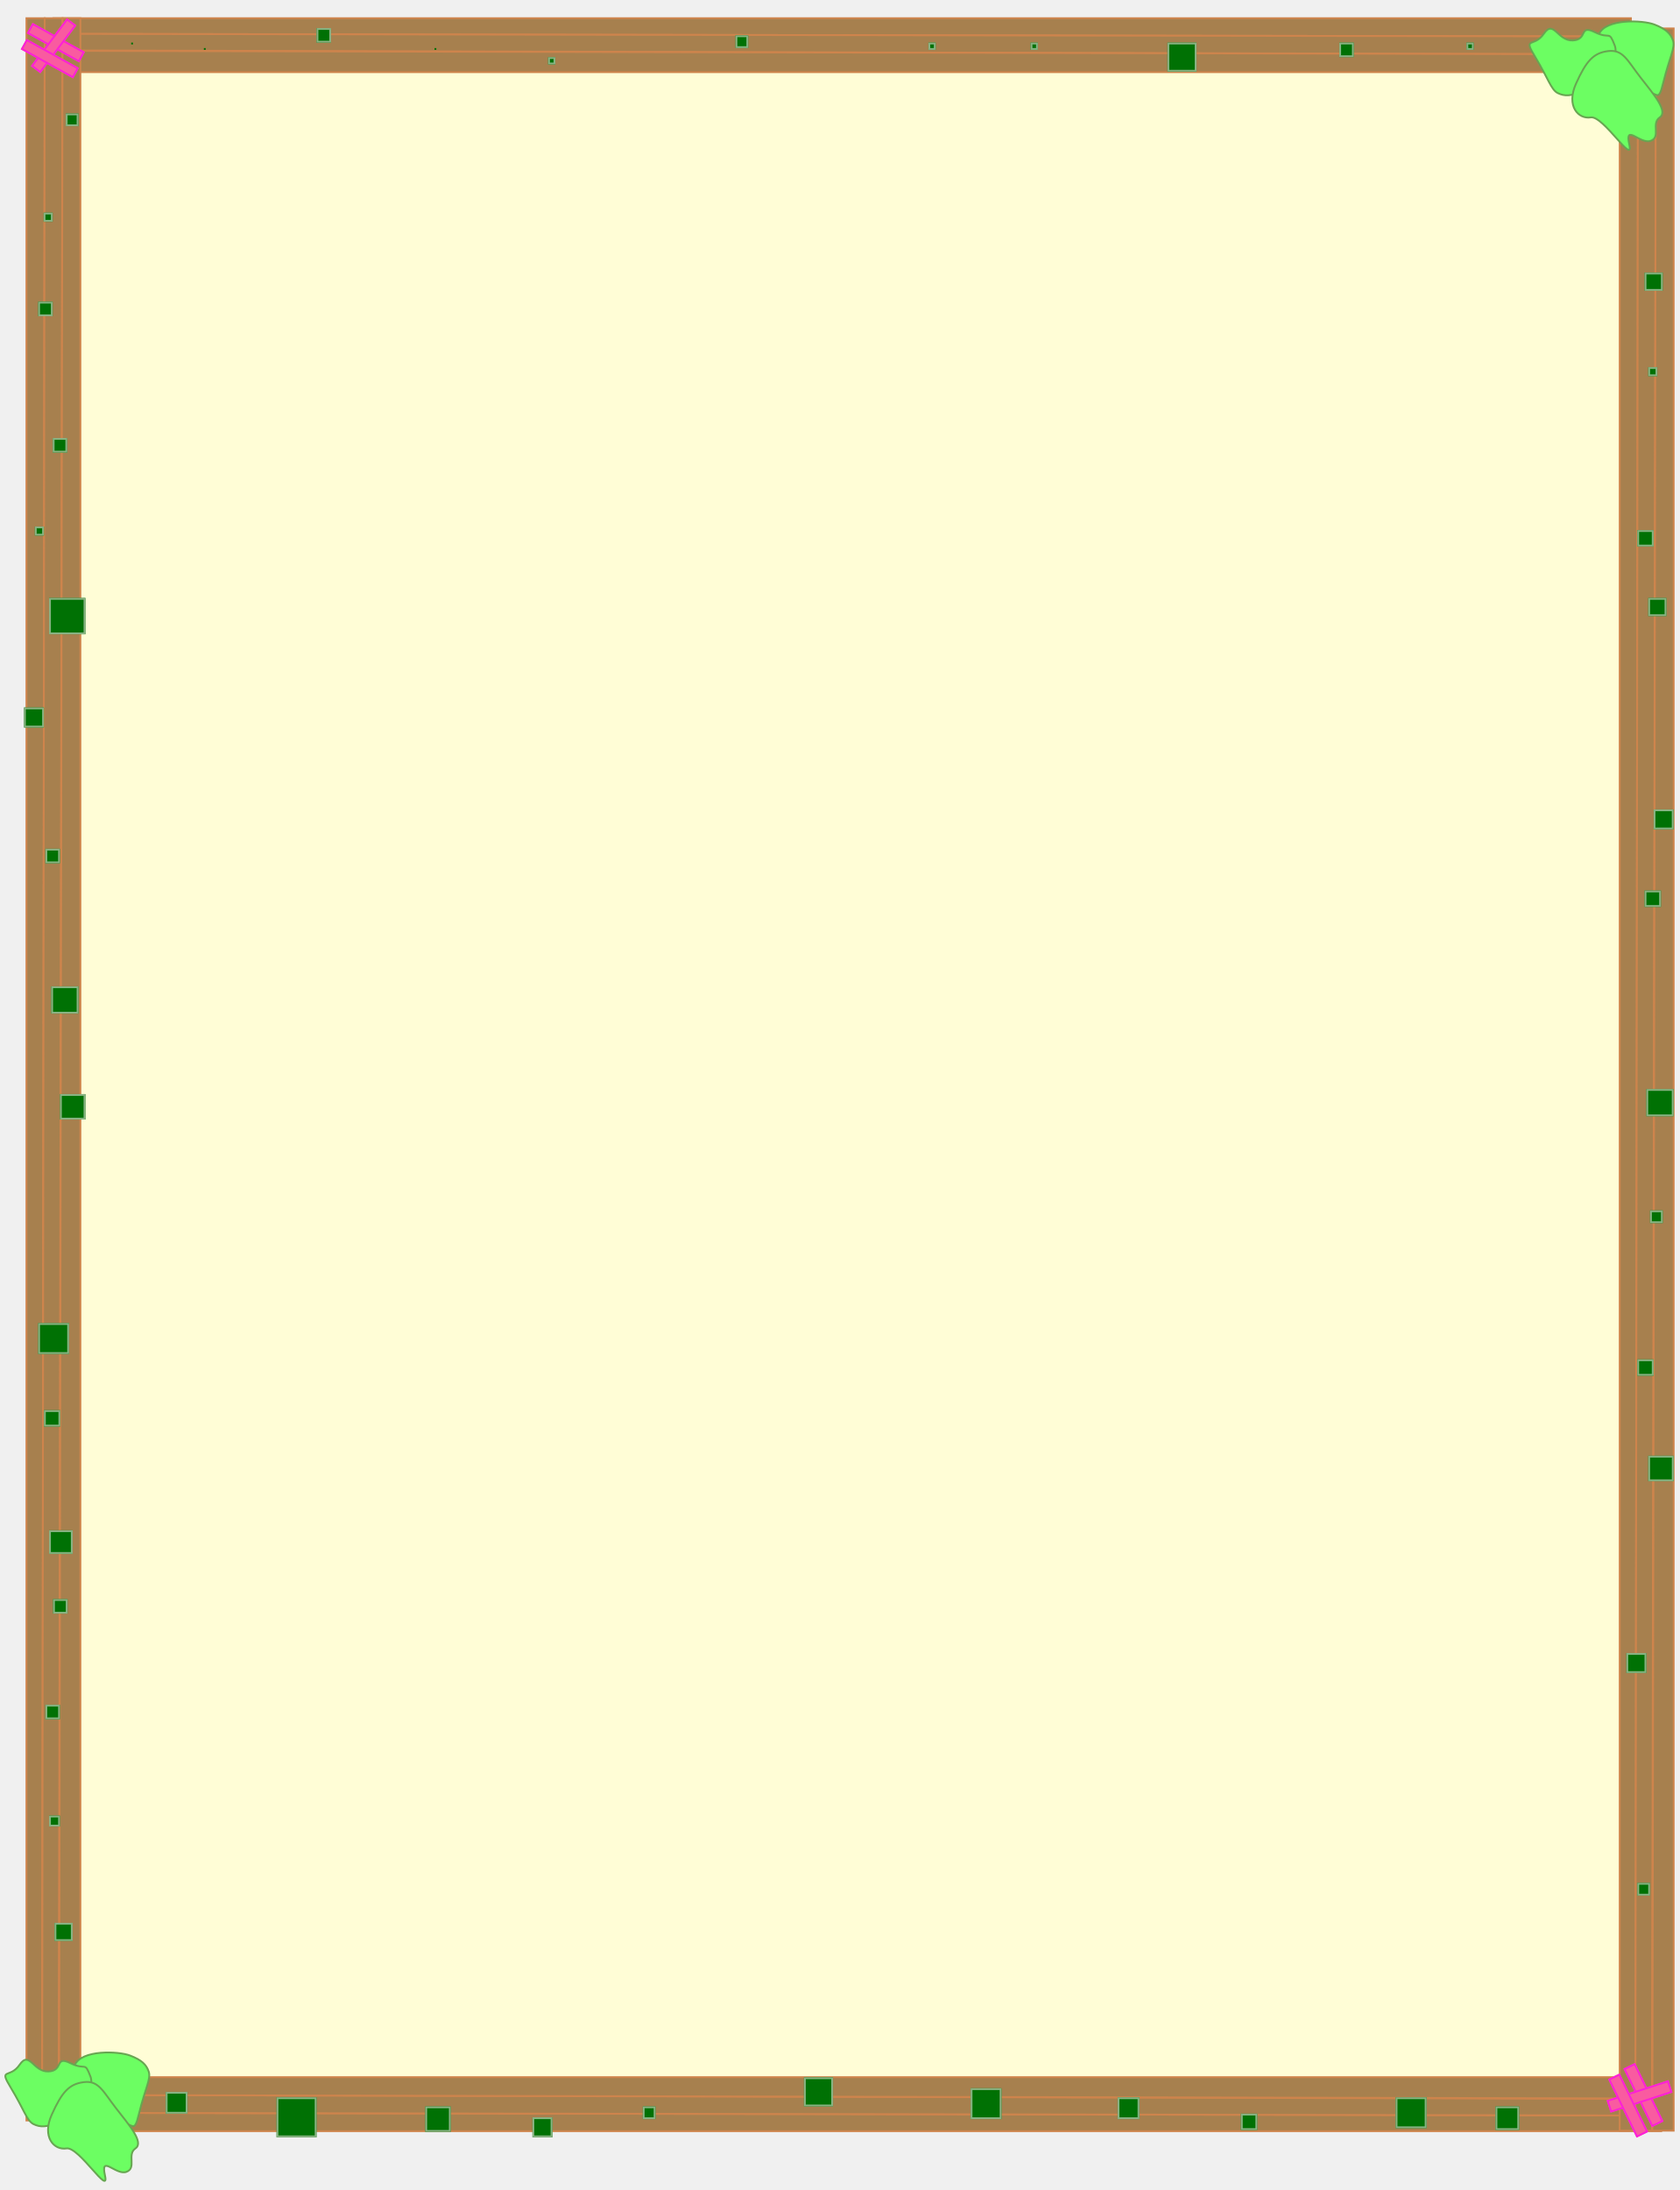
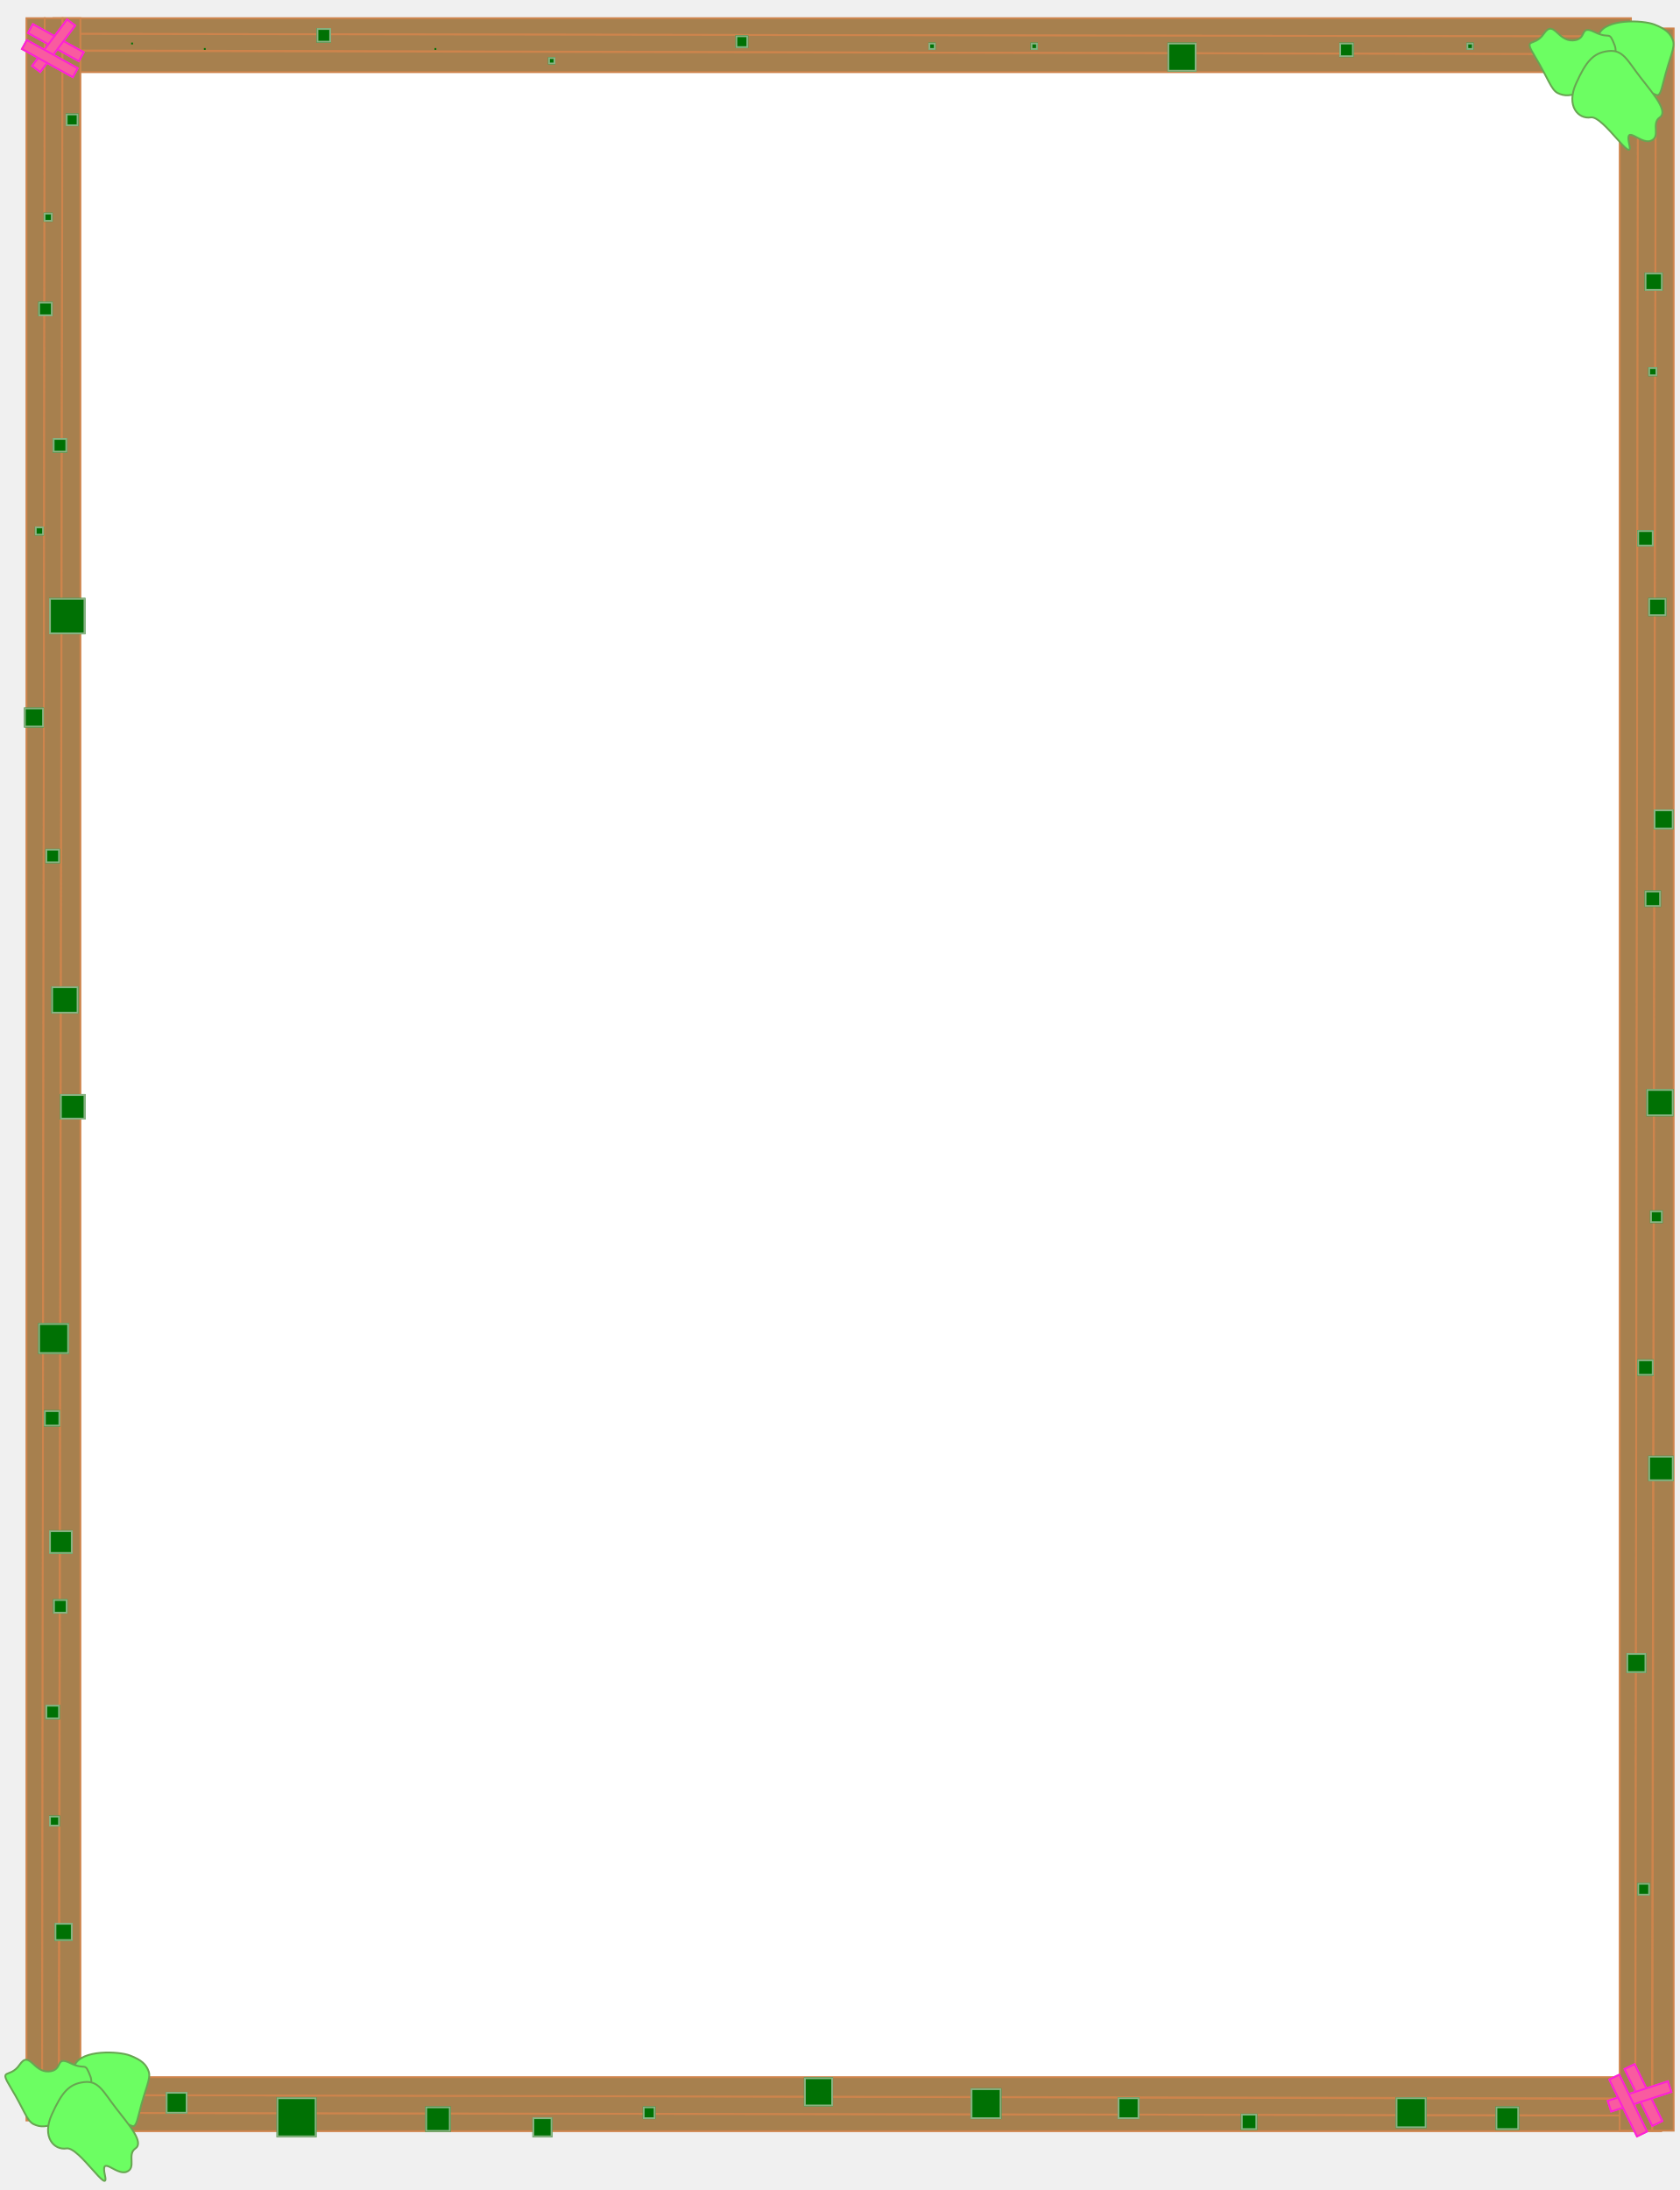
<svg xmlns="http://www.w3.org/2000/svg" width="924" height="1205" viewBox="0 0 924 1205">
  <defs>
    <clipPath id="clip-やきそば枠_スマホ">
      <rect width="924" height="1205" />
    </clipPath>
  </defs>
-   <rect x="30" y="30" width="880" height="1130" fill="#fffdd6" />
+   <rect x="30" y="30" width="880" height="1130" fill="#ffffff" />
  <g id="やきそば枠_スマホ" clip-path="url(#clip-やきそば枠_スマホ)">
    <g id="グループ_247" data-name="グループ 247" transform="translate(-946.815 -1423.562)">
      <g id="グループ_237" data-name="グループ 237" transform="translate(1844.287 1433.562) rotate(90)">
        <path id="パス_20" data-name="パス 20" d="M0,0V868.075H8.622L10.059,0Z" fill="#a7804e" stroke="#ce844c" stroke-width="1" />
        <path id="パス_21" data-name="パス 21" d="M1.437,0,0,868.075H9.1L11.256,0Z" transform="translate(8.622)" fill="#a7804e" stroke="#ce844c" stroke-width="1" />
        <path id="パス_22" data-name="パス 22" d="M1.916,0,0,868.075H11.735V0Z" transform="translate(17.962)" fill="#a7804e" stroke="#ce844c" stroke-width="1" />
      </g>
      <g id="グループ_238" data-name="グループ 238" transform="translate(992.887 2596.178) rotate(-90)">
        <path id="パス_20-2" data-name="パス 20" d="M0,0V868.074H8.622L10.059,0Z" transform="translate(0)" fill="#a7804e" stroke="#ce844c" stroke-width="1" />
        <path id="パス_21-2" data-name="パス 21" d="M1.437,0,0,868.074H9.1L11.256,0Z" transform="translate(8.622)" fill="#a7804e" stroke="#ce844c" stroke-width="1" />
        <path id="パス_22-2" data-name="パス 22" d="M1.916,0,0,868.074H11.735V0Z" transform="translate(17.962)" fill="#a7804e" stroke="#ce844c" stroke-width="1" />
      </g>
      <g id="グループ_239" data-name="グループ 239" transform="translate(1838.118 -1547.651)">
        <path id="パス_20-3" data-name="パス 20" d="M0,0V1156.735H8.622L10.059,0Z" transform="translate(0 2986.845)" fill="#a7804e" stroke="#ce844c" stroke-width="1" />
        <path id="パス_21-3" data-name="パス 21" d="M1.437,0,0,1156.735H9.1L11.256,0Z" transform="translate(8.622 2986.845)" fill="#a7804e" stroke="#ce844c" stroke-width="1" />
        <path id="パス_22-3" data-name="パス 22" d="M1.916,0,0,1156.735H11.735V0Z" transform="translate(17.962 2986.845)" fill="#a7804e" stroke="#ce844c" stroke-width="1" />
      </g>
      <g id="グループ_240" data-name="グループ 240" transform="translate(961.363 -1548.615)">
        <path id="パス_20-4" data-name="パス 20" d="M0,0V1156.735H8.622L10.059,0Z" transform="translate(0 2982.177)" fill="#a7804e" stroke="#ce844c" stroke-width="1" />
        <path id="パス_21-4" data-name="パス 21" d="M1.437,0,0,1156.735H9.1L11.256,0Z" transform="translate(8.622 2982.177)" fill="#a7804e" stroke="#ce844c" stroke-width="1" />
        <path id="パス_22-4" data-name="パス 22" d="M1.916,0,0,1156.735H11.735V0Z" transform="translate(17.962 2982.177)" fill="#a7804e" stroke="#ce844c" stroke-width="1" />
      </g>
      <g id="グループ_246" data-name="グループ 246" transform="translate(943.815 1423.562)">
        <g id="グループ_241" data-name="グループ 241" transform="translate(14.403 10)">
          <g id="長方形_87" data-name="長方形 87" transform="translate(6.498 2.578) rotate(29)" fill="#f95ba0" stroke="#fc20d7" stroke-width="1">
            <rect width="32.993" height="6.599" stroke="none" />
            <rect x="0.5" y="0.5" width="31.993" height="5.599" fill="none" />
          </g>
          <g id="長方形_88" data-name="長方形 88" transform="matrix(-0.602, 0.799, -0.799, -0.602, 30.682, 3.971)" fill="#f95ba0" stroke="#fc20d7" stroke-width="1">
            <rect width="32.993" height="6.599" stroke="none" />
            <rect x="0.5" y="0.5" width="31.993" height="5.599" fill="none" />
          </g>
          <g id="長方形_89" data-name="長方形 89" transform="translate(3.199 11.376) rotate(29)" fill="#f95ba0" stroke="#fc20d7" stroke-width="1">
            <rect width="32.993" height="6.599" stroke="none" />
            <rect x="0.5" y="0.5" width="31.993" height="5.599" fill="none" />
          </g>
        </g>
        <g id="グループ_242" data-name="グループ 242" transform="matrix(0.819, 0.574, -0.574, 0.819, 898.564, 1128.735)">
          <g id="長方形_87-2" data-name="長方形 87" transform="translate(7.054 2.798) rotate(29)" fill="#f95ba0" stroke="#fc20d7" stroke-width="1">
            <rect width="35.813" height="7.163" stroke="none" />
            <rect x="0.5" y="0.5" width="34.813" height="6.163" fill="none" />
          </g>
          <g id="長方形_88-2" data-name="長方形 88" transform="matrix(-0.602, 0.799, -0.799, -0.602, 33.304, 4.311)" fill="#f95ba0" stroke="#fc20d7" stroke-width="1">
            <rect width="35.813" height="7.163" stroke="none" />
            <rect x="0.5" y="0.5" width="34.813" height="6.163" fill="none" />
          </g>
          <g id="長方形_89-2" data-name="長方形 89" transform="translate(3.472 12.348) rotate(29)" fill="#f95ba0" stroke="#fc20d7" stroke-width="1">
            <rect width="35.813" height="7.163" stroke="none" />
            <rect x="0.5" y="0.5" width="34.813" height="6.163" fill="none" />
          </g>
        </g>
        <g id="グループ_243" data-name="グループ 243" transform="translate(838.781 0)">
          <path id="パス_38" data-name="パス 38" d="M1822.583,5770.237c-3.173-9.28-6.407-4.371-2.635-12.933s24.01-7.724,30.416-5.269,8.981,4.97,10.3,8.861-2.036,9.52-5.269,22.752-2.934,3.952-12.454,5.748-2.335-8.2-8.622-13.891S1825.757,5779.518,1822.583,5770.237Z" transform="translate(-1775.815 -5738.562)" fill="#6cfe62" stroke="#67a551" stroke-width="1" />
          <path id="パス_39" data-name="パス 39" d="M4.335,19.875C1.162,10.595-2.071,15.5,1.7,6.942S25.71-.782,32.117,1.673s8.981,4.97,10.3,8.861-2.036,9.52-5.269,22.752-2.934,3.952-12.454,5.748-2.335-8.2-8.622-13.891S7.509,29.155,4.335,19.875Z" transform="translate(58.866 28.666) rotate(135)" fill="#6cfe62" stroke="#67a551" stroke-width="1" />
          <path id="パス_40" data-name="パス 40" d="M1819.82,5792.547c-5.573,12.343,1.244,19.713,8.106,18.607s23.858,26.805,21.186,14.922,5.987.092,11.791-2.026.092-9.58,4.974-12.9-3.593-12.989-10.685-22.108-9.488-15.383-17.686-14.37S1825.393,5780.2,1819.82,5792.547Z" transform="translate(-1788.336 -5746.562)" fill="#6cfe62" stroke="#67a551" stroke-width="1" />
        </g>
        <g id="グループ_244" data-name="グループ 244" transform="translate(0 1117.534)">
          <path id="パス_38-2" data-name="パス 38" d="M1822.583,5770.237c-3.173-9.28-6.407-4.371-2.635-12.933s24.01-7.724,30.416-5.269,8.981,4.97,10.3,8.861-2.036,9.52-5.269,22.752-2.934,3.952-12.454,5.748-2.335-8.2-8.622-13.891S1825.757,5779.518,1822.583,5770.237Z" transform="translate(-1775.815 -5738.562)" fill="#6cfe62" stroke="#67a551" stroke-width="1" />
          <path id="パス_39-2" data-name="パス 39" d="M4.335,19.875C1.162,10.595-2.071,15.5,1.7,6.942S25.71-.782,32.117,1.673s8.981,4.97,10.3,8.861-2.036,9.52-5.269,22.752-2.934,3.952-12.454,5.748-2.335-8.2-8.622-13.891S7.509,29.155,4.335,19.875Z" transform="translate(58.866 28.666) rotate(135)" fill="#6cfe62" stroke="#67a551" stroke-width="1" />
          <path id="パス_40-2" data-name="パス 40" d="M1819.82,5792.547c-5.573,12.343,1.244,19.713,8.106,18.607s23.858,26.805,21.186,14.922,5.987.092,11.791-2.026.092-9.58,4.974-12.9-3.593-12.989-10.685-22.108-9.488-15.383-17.686-14.37S1825.393,5780.2,1819.82,5792.547Z" transform="translate(-1788.336 -5746.562)" fill="#6cfe62" stroke="#67a551" stroke-width="1" />
        </g>
        <g id="グループ_245" data-name="グループ 245" transform="translate(16.185 15.438)">
          <g id="長方形_90" data-name="長方形 90" transform="translate(59 8)" fill="#007104" stroke="#88b282" stroke-width="1">
            <rect width="1" height="1" stroke="none" />
            <rect x="0.5" y="0.5" fill="none" />
          </g>
          <g id="長方形_91" data-name="長方形 91" transform="translate(99 11)" fill="#007104" stroke="#88b282" stroke-width="1">
            <rect width="1" height="1" stroke="none" />
            <rect x="0.5" y="0.5" fill="none" />
          </g>
          <g id="長方形_92" data-name="長方形 92" transform="translate(161 0)" fill="#007104" stroke="#88b282" stroke-width="1">
            <rect width="8" height="8" stroke="none" />
            <rect x="0.5" y="0.5" width="7" height="7" fill="none" />
          </g>
          <g id="長方形_93" data-name="長方形 93" transform="translate(225.914 11)" fill="#007104" stroke="#88b282" stroke-width="1">
            <rect width="1" height="1" stroke="none" />
            <rect x="0.5" y="0.5" fill="none" />
          </g>
          <g id="長方形_94" data-name="長方形 94" transform="translate(288.419 16)" fill="#007104" stroke="#88b282" stroke-width="1">
            <rect width="4" height="4" stroke="none" />
            <rect x="0.5" y="0.5" width="3" height="3" fill="none" />
          </g>
          <g id="長方形_95" data-name="長方形 95" transform="translate(391.553 4)" fill="#007104" stroke="#88b282" stroke-width="1">
            <rect width="7" height="7" stroke="none" />
            <rect x="0.5" y="0.5" width="6" height="6" fill="none" />
          </g>
          <g id="長方形_96" data-name="長方形 96" transform="translate(497.704 8)" fill="#007104" stroke="#88b282" stroke-width="1">
            <rect width="4" height="4" stroke="none" />
            <rect x="0.5" y="0.5" width="3" height="3" fill="none" />
          </g>
          <g id="長方形_97" data-name="長方形 97" transform="translate(553.93 8)" fill="#007104" stroke="#88b282" stroke-width="1">
            <rect width="4" height="4" stroke="none" />
            <rect x="0.5" y="0.5" width="3" height="3" fill="none" />
          </g>
          <g id="長方形_98" data-name="長方形 98" transform="translate(629.247 8)" fill="#007104" stroke="#88b282" stroke-width="1">
            <rect width="16" height="16" stroke="none" />
            <rect x="0.5" y="0.5" width="15" height="15" fill="none" />
          </g>
          <g id="長方形_99" data-name="長方形 99" transform="translate(723.782 8)" fill="#007104" stroke="#88b282" stroke-width="1">
            <rect width="8" height="8" stroke="none" />
            <rect x="0.5" y="0.5" width="7" height="7" fill="none" />
          </g>
          <g id="長方形_100" data-name="長方形 100" transform="translate(793.781 8)" fill="#007104" stroke="#88b282" stroke-width="1">
            <rect width="4" height="4" stroke="none" />
            <rect x="0.5" y="0.5" width="3" height="3" fill="none" />
          </g>
          <g id="長方形_101" data-name="長方形 101" transform="translate(887.781 276.25)" fill="#007104" stroke="#88b282" stroke-width="1">
            <rect width="9" height="9" stroke="none" />
            <rect x="0.5" y="0.5" width="8" height="8" fill="none" />
          </g>
          <g id="長方形_102" data-name="長方形 102" transform="translate(896.781 429.917)" fill="#007104" stroke="#88b282" stroke-width="1">
            <rect width="11" height="11" stroke="none" />
            <rect x="0.5" y="0.5" width="10" height="10" fill="none" />
          </g>
          <g id="長方形_103" data-name="長方形 103" transform="translate(892.781 583.765)" fill="#007104" stroke="#88b282" stroke-width="1">
            <rect width="15" height="15" stroke="none" />
            <rect x="0.5" y="0.5" width="14" height="14" fill="none" />
          </g>
          <g id="長方形_104" data-name="長方形 104" transform="translate(887.781 732.529)" fill="#007104" stroke="#88b282" stroke-width="1">
            <rect width="9" height="9" stroke="none" />
            <rect x="0.5" y="0.5" width="8" height="8" fill="none" />
          </g>
          <g id="長方形_105" data-name="長方形 105" transform="translate(881.781 894.103)" fill="#007104" stroke="#88b282" stroke-width="1">
            <rect width="11" height="11" stroke="none" />
            <rect x="0.5" y="0.5" width="10" height="10" fill="none" />
          </g>
          <g id="長方形_106" data-name="長方形 106" transform="translate(809.781 1143.561)" fill="#007104" stroke="#88b282" stroke-width="1">
            <rect width="13" height="13" stroke="none" />
            <rect x="0.5" y="0.5" width="12" height="12" fill="none" />
          </g>
          <g id="長方形_107" data-name="長方形 107" transform="translate(669.659 1147.561)" fill="#007104" stroke="#88b282" stroke-width="1">
            <rect width="9" height="9" stroke="none" />
            <rect x="0.5" y="0.5" width="8" height="8" fill="none" />
          </g>
          <g id="長方形_108" data-name="長方形 108" transform="translate(520.924 1133.561)" fill="#007104" stroke="#88b282" stroke-width="1">
            <rect width="17" height="17" stroke="none" />
            <rect x="0.5" y="0.5" width="16" height="16" fill="none" />
          </g>
          <g id="長方形_109" data-name="長方形 109" transform="translate(429.222 1127.561)" fill="#007104" stroke="#88b282" stroke-width="1">
            <rect width="16" height="16" stroke="none" />
            <rect x="0.5" y="0.5" width="15" height="15" fill="none" />
          </g>
          <g id="長方形_110" data-name="長方形 110" transform="translate(340.526 1143.561)" fill="#007104" stroke="#88b282" stroke-width="1">
            <rect width="7" height="7" stroke="none" />
            <rect x="0.5" y="0.5" width="6" height="6" fill="none" />
          </g>
          <g id="長方形_111" data-name="長方形 111" transform="translate(220.841 1143.561)" fill="#007104" stroke="#88b282" stroke-width="1">
            <rect width="14" height="14" stroke="none" />
            <rect x="0.5" y="0.5" width="13" height="13" fill="none" />
          </g>
          <g id="長方形_112" data-name="長方形 112" transform="translate(139 1138.561)" fill="#007104" stroke="#88b282" stroke-width="1">
            <rect width="22" height="22" stroke="none" />
            <rect x="0.5" y="0.5" width="21" height="21" fill="none" />
          </g>
          <g id="長方形_113" data-name="長方形 113" transform="translate(78 1135.561)" fill="#007104" stroke="#88b282" stroke-width="1">
            <rect width="12" height="12" stroke="none" />
            <rect x="0.5" y="0.5" width="11" height="11" fill="none" />
          </g>
          <g id="長方形_114" data-name="長方形 114" transform="translate(16 864.421)" fill="#007104" stroke="#88b282" stroke-width="1">
            <rect width="8" height="8" stroke="none" />
            <rect x="0.5" y="0.5" width="7" height="7" fill="none" />
          </g>
          <g id="長方形_115" data-name="長方形 115" transform="translate(11 760.465)" fill="#007104" stroke="#88b282" stroke-width="1">
            <rect width="9" height="9" stroke="none" />
            <rect x="0.5" y="0.5" width="8" height="8" fill="none" />
          </g>
          <g id="長方形_116" data-name="長方形 116" transform="translate(15 527.272)" fill="#007104" stroke="#88b282" stroke-width="1">
            <rect width="15" height="15" stroke="none" />
            <rect x="0.5" y="0.5" width="14" height="14" fill="none" />
          </g>
          <g id="長方形_117" data-name="長方形 117" transform="translate(0 373.841)" fill="#007104" stroke="#88b282" stroke-width="1">
            <rect width="11" height="11" stroke="none" />
            <rect x="0.5" y="0.5" width="10" height="10" fill="none" />
          </g>
          <g id="長方形_118" data-name="長方形 118" transform="translate(6 274.253)" fill="#007104" stroke="#88b282" stroke-width="1">
            <rect width="5" height="5" stroke="none" />
            <rect x="0.5" y="0.5" width="4" height="4" fill="none" />
          </g>
          <g id="長方形_119" data-name="長方形 119" transform="translate(23 47)" fill="#007104" stroke="#88b282" stroke-width="1">
            <rect width="7" height="7" stroke="none" />
            <rect x="0.5" y="0.5" width="6" height="6" fill="none" />
          </g>
          <g id="長方形_120" data-name="長方形 120" transform="translate(10.815 101.562)" fill="#007104" stroke="#88b282" stroke-width="1">
            <rect width="5" height="5" stroke="none" />
            <rect x="0.5" y="0.5" width="4" height="4" fill="none" />
          </g>
          <g id="長方形_121" data-name="長方形 121" transform="translate(7.815 150.562)" fill="#007104" stroke="#88b282" stroke-width="1">
            <rect width="8" height="8" stroke="none" />
            <rect x="0.5" y="0.5" width="7" height="7" fill="none" />
          </g>
          <g id="長方形_122" data-name="長方形 122" transform="translate(15.815 225.562)" fill="#007104" stroke="#88b282" stroke-width="1">
            <rect width="8" height="8" stroke="none" />
            <rect x="0.5" y="0.5" width="7" height="7" fill="none" />
          </g>
          <g id="長方形_123" data-name="長方形 123" transform="translate(13.815 313.562)" fill="#007104" stroke="#88b282" stroke-width="1">
            <rect width="20" height="20" stroke="none" />
            <rect x="0.5" y="0.5" width="19" height="19" fill="none" />
          </g>
          <g id="長方形_124" data-name="長方形 124" transform="translate(11.815 451.562)" fill="#007104" stroke="#88b282" stroke-width="1">
            <rect width="8" height="8" stroke="none" />
            <rect x="0.5" y="0.5" width="7" height="7" fill="none" />
          </g>
          <g id="長方形_125" data-name="長方形 125" transform="translate(19.815 586.562)" fill="#007104" stroke="#88b282" stroke-width="1">
            <rect width="14" height="14" stroke="none" />
            <rect x="0.5" y="0.5" width="13" height="13" fill="none" />
          </g>
          <g id="長方形_126" data-name="長方形 126" transform="translate(7.815 712.562)" fill="#007104" stroke="#88b282" stroke-width="1">
            <rect width="17" height="17" stroke="none" />
            <rect x="0.5" y="0.5" width="16" height="16" fill="none" />
          </g>
          <g id="長方形_127" data-name="長方形 127" transform="translate(13.815 826.562)" fill="#007104" stroke="#88b282" stroke-width="1">
            <rect width="13" height="13" stroke="none" />
            <rect x="0.5" y="0.5" width="12" height="12" fill="none" />
          </g>
          <g id="長方形_128" data-name="長方形 128" transform="translate(11.815 922.562)" fill="#007104" stroke="#88b282" stroke-width="1">
            <rect width="8" height="8" stroke="none" />
            <rect x="0.5" y="0.5" width="7" height="7" fill="none" />
          </g>
          <g id="長方形_129" data-name="長方形 129" transform="translate(13.815 983.562)" fill="#007104" stroke="#88b282" stroke-width="1">
            <rect width="6" height="6" stroke="none" />
            <rect x="0.5" y="0.5" width="5" height="5" fill="none" />
          </g>
          <g id="長方形_130" data-name="長方形 130" transform="translate(16.815 1042.562)" fill="#007104" stroke="#88b282" stroke-width="1">
            <rect width="10" height="10" stroke="none" />
            <rect x="0.5" y="0.5" width="9" height="9" fill="none" />
          </g>
          <g id="長方形_131" data-name="長方形 131" transform="translate(279.815 1149.562)" fill="#007104" stroke="#88b282" stroke-width="1">
            <rect width="11" height="11" stroke="none" />
            <rect x="0.5" y="0.5" width="10" height="10" fill="none" />
          </g>
          <g id="長方形_132" data-name="長方形 132" transform="translate(601.815 1138.562)" fill="#007104" stroke="#88b282" stroke-width="1">
            <rect width="12" height="12" stroke="none" />
            <rect x="0.5" y="0.5" width="11" height="11" fill="none" />
          </g>
          <g id="長方形_133" data-name="長方形 133" transform="translate(754.815 1138.562)" fill="#007104" stroke="#88b282" stroke-width="1">
            <rect width="17" height="17" stroke="none" />
            <rect x="0.5" y="0.5" width="16" height="16" fill="none" />
          </g>
          <g id="長方形_134" data-name="長方形 134" transform="translate(887.815 1020.562)" fill="#007104" stroke="#88b282" stroke-width="1">
            <rect width="7" height="7" stroke="none" />
            <rect x="0.5" y="0.5" width="6" height="6" fill="none" />
          </g>
          <g id="長方形_135" data-name="長方形 135" transform="translate(893.815 785.562)" fill="#007104" stroke="#88b282" stroke-width="1">
            <rect width="14" height="14" stroke="none" />
            <rect x="0.5" y="0.5" width="13" height="13" fill="none" />
          </g>
          <g id="長方形_136" data-name="長方形 136" transform="translate(894.815 650.562)" fill="#007104" stroke="#88b282" stroke-width="1">
            <rect width="7" height="7" stroke="none" />
            <rect x="0.5" y="0.5" width="6" height="6" fill="none" />
          </g>
          <g id="長方形_137" data-name="長方形 137" transform="translate(891.815 474.562)" fill="#007104" stroke="#88b282" stroke-width="1">
            <rect width="9" height="9" stroke="none" />
            <rect x="0.5" y="0.5" width="8" height="8" fill="none" />
          </g>
          <g id="長方形_138" data-name="長方形 138" transform="translate(893.815 313.562)" fill="#007104" stroke="#88b282" stroke-width="1">
            <rect width="10" height="10" stroke="none" />
            <rect x="0.5" y="0.5" width="9" height="9" fill="none" />
          </g>
          <g id="長方形_139" data-name="長方形 139" transform="translate(893.815 186.562)" fill="#007104" stroke="#88b282" stroke-width="1">
            <rect width="5" height="5" stroke="none" />
            <rect x="0.5" y="0.5" width="4" height="4" fill="none" />
          </g>
          <g id="長方形_140" data-name="長方形 140" transform="translate(891.815 134.562)" fill="#007104" stroke="#88b282" stroke-width="1">
            <rect width="10" height="10" stroke="none" />
            <rect x="0.5" y="0.5" width="9" height="9" fill="none" />
          </g>
        </g>
      </g>
    </g>
  </g>
</svg>
